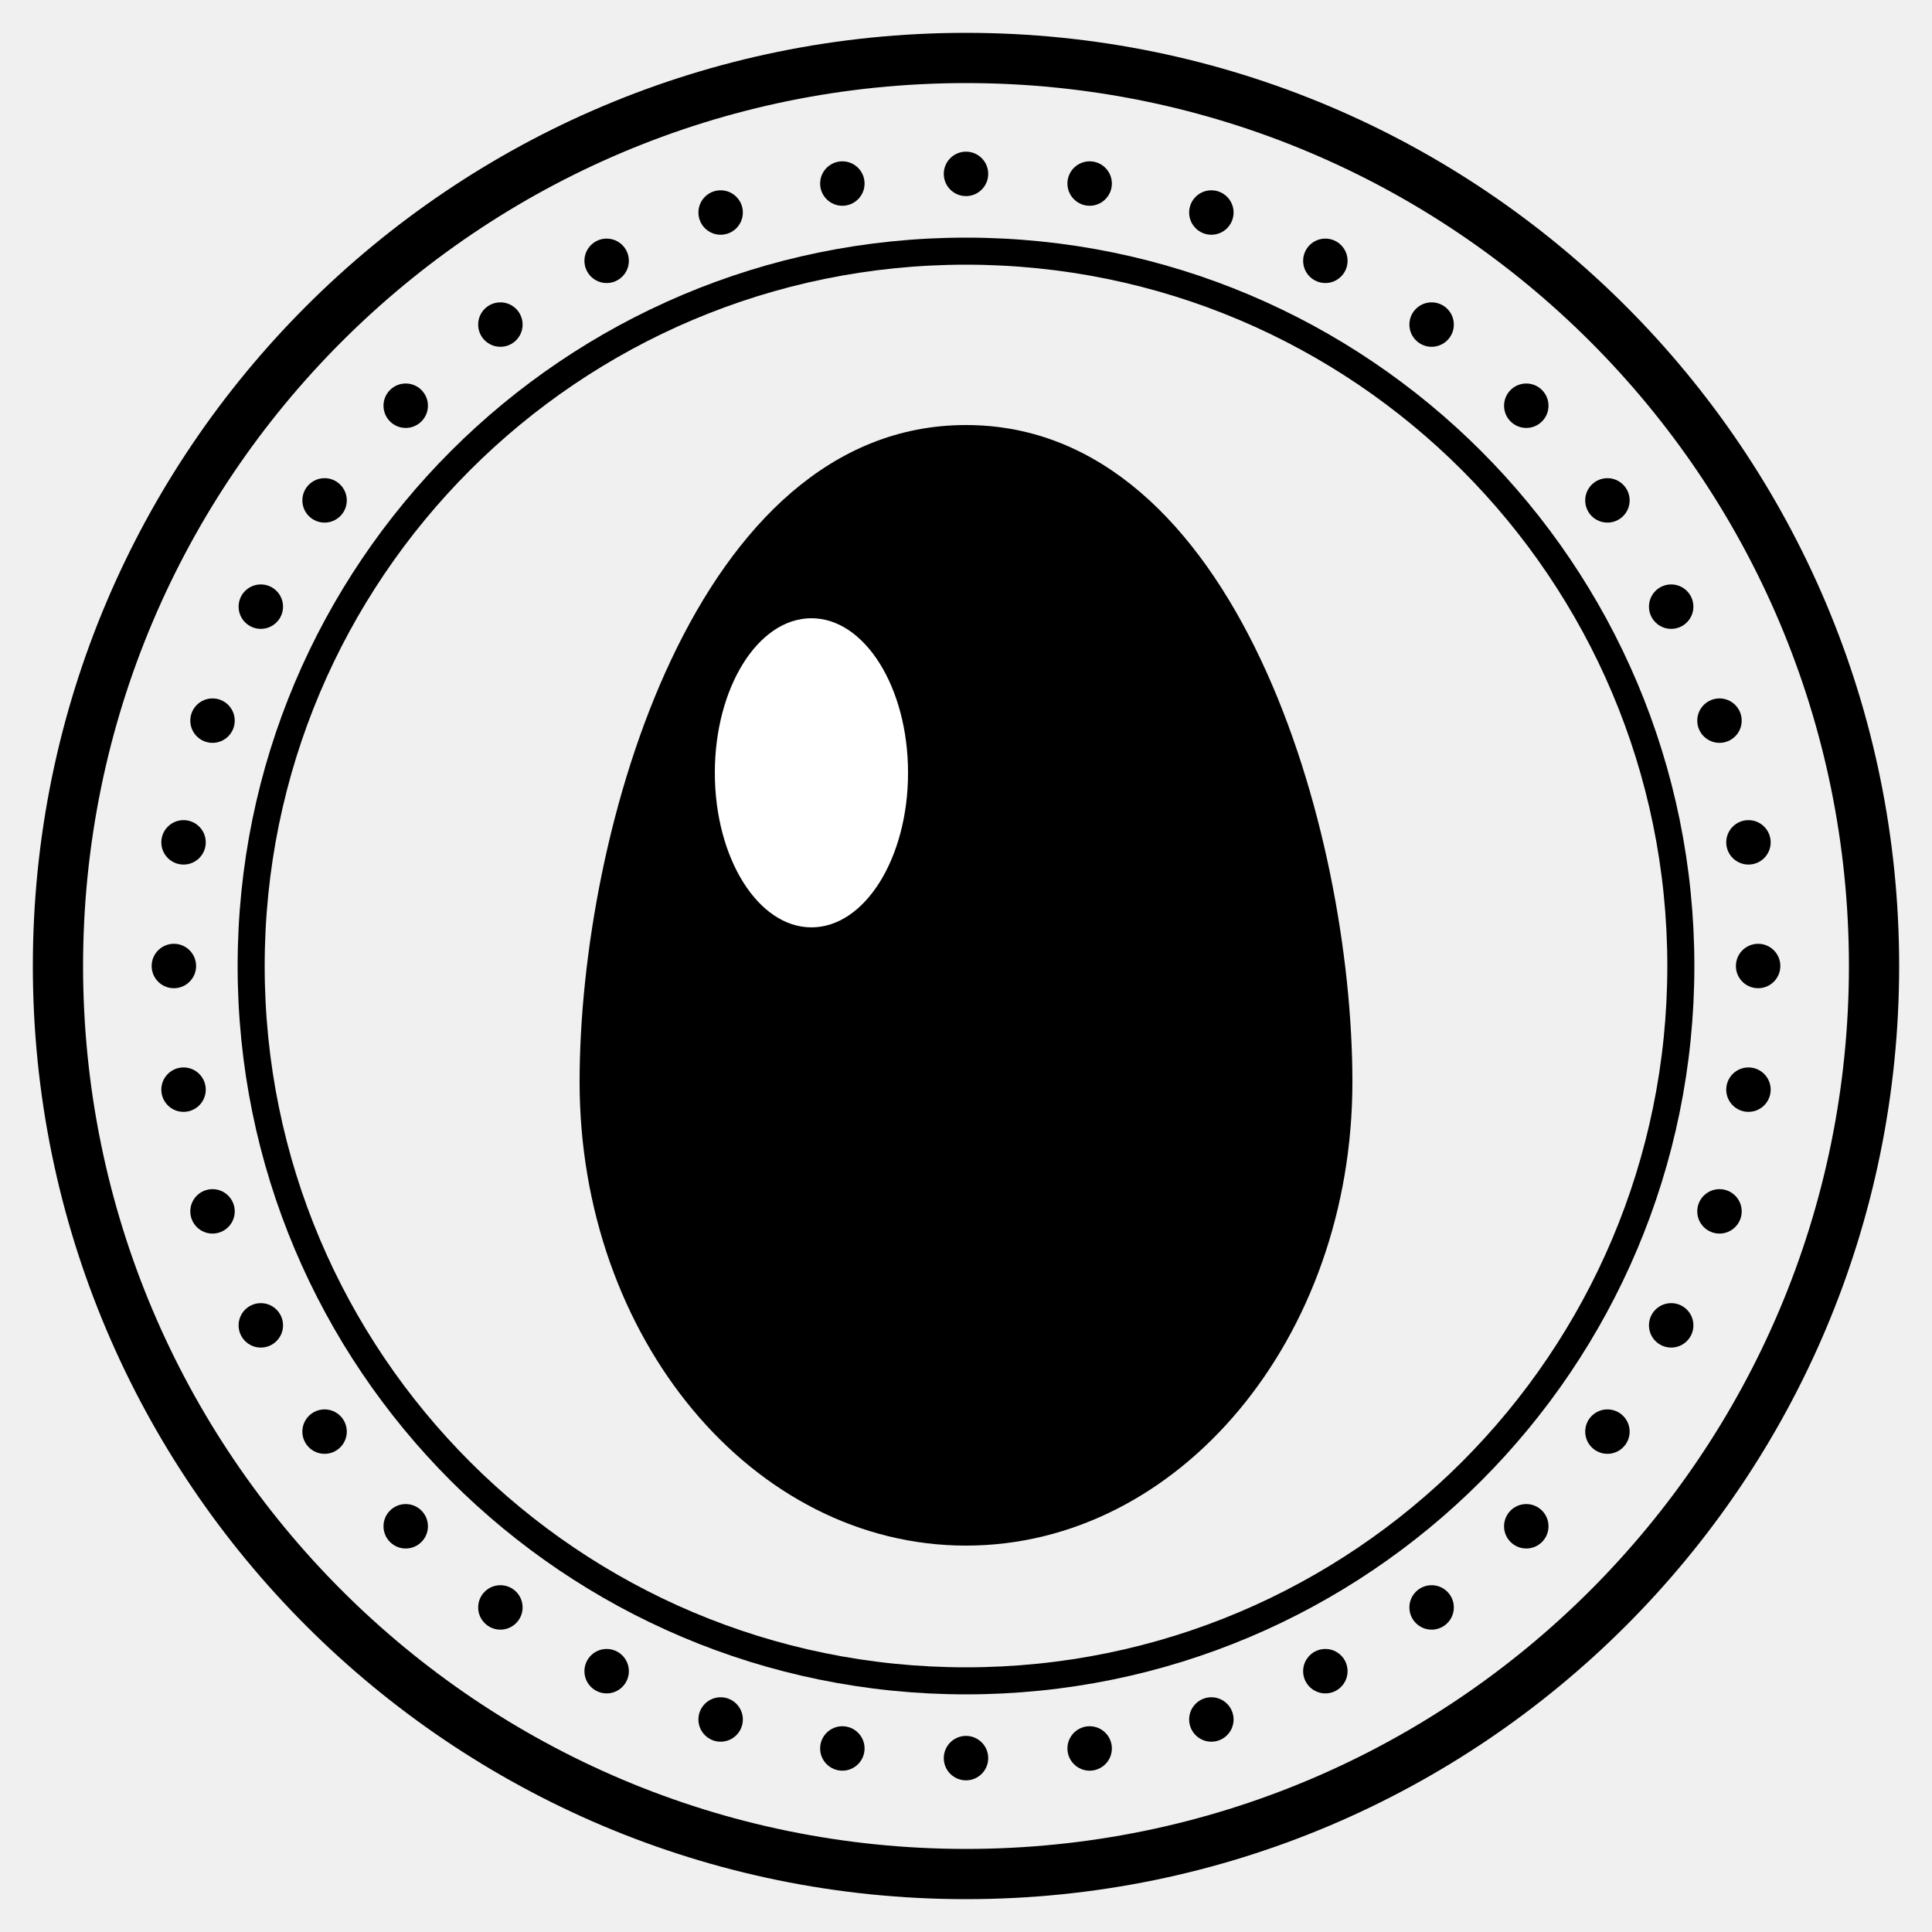
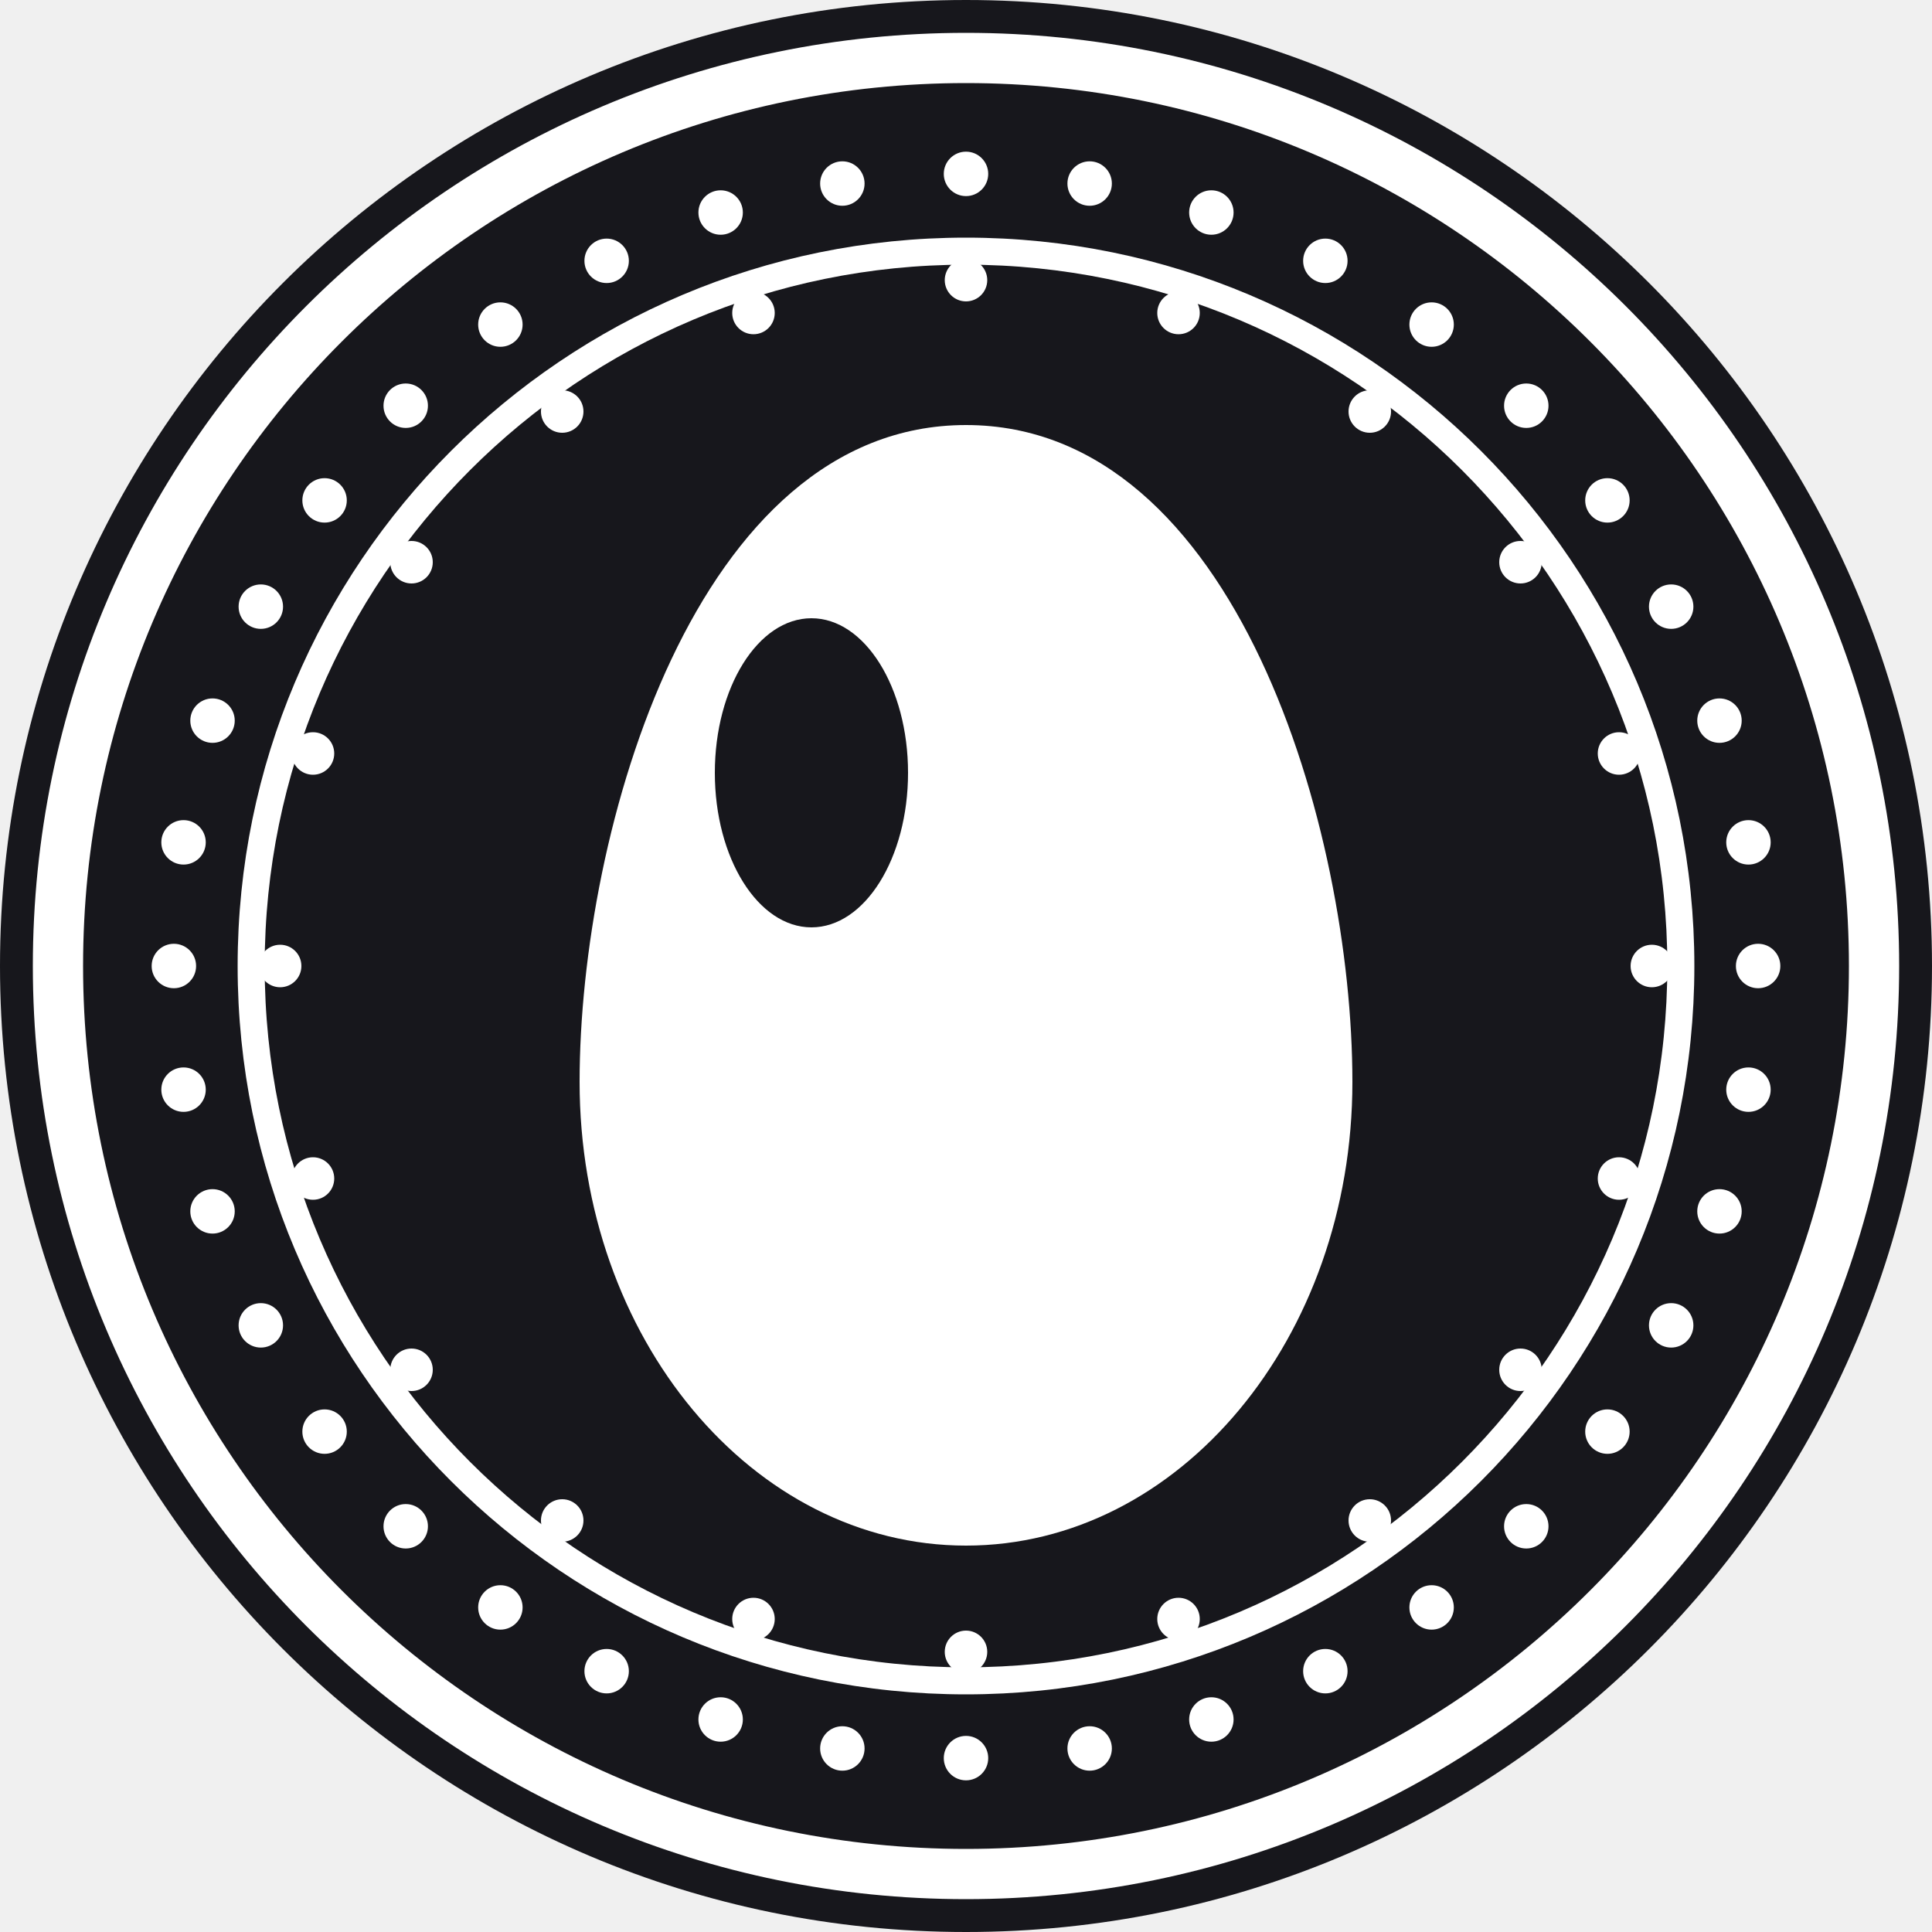
<svg xmlns="http://www.w3.org/2000/svg" viewBox="0 0 100 100" width="100" height="100">
-   <circle cx="50" cy="50" r="47" fill="none" stroke="currentColor" stroke-width="2.6" />
-   <circle cx="91.0" cy="50.0" r="1.15" fill="currentColor" />
-   <circle cx="90.5" cy="56.4" r="1.15" fill="currentColor" />
-   <circle cx="89.0" cy="62.7" r="1.15" fill="currentColor" />
-   <circle cx="86.5" cy="68.6" r="1.15" fill="currentColor" />
-   <circle cx="83.2" cy="74.1" r="1.15" fill="currentColor" />
-   <circle cx="79.0" cy="79.0" r="1.15" fill="currentColor" />
-   <circle cx="74.1" cy="83.2" r="1.15" fill="currentColor" />
-   <circle cx="68.6" cy="86.5" r="1.15" fill="currentColor" />
-   <circle cx="62.7" cy="89.0" r="1.15" fill="currentColor" />
-   <circle cx="56.4" cy="90.5" r="1.15" fill="currentColor" />
-   <circle cx="50.0" cy="91.0" r="1.15" fill="currentColor" />
-   <circle cx="43.6" cy="90.5" r="1.15" fill="currentColor" />
-   <circle cx="37.3" cy="89.0" r="1.15" fill="currentColor" />
-   <circle cx="31.4" cy="86.5" r="1.15" fill="currentColor" />
-   <circle cx="25.9" cy="83.2" r="1.15" fill="currentColor" />
-   <circle cx="21.0" cy="79.0" r="1.15" fill="currentColor" />
-   <circle cx="16.8" cy="74.1" r="1.15" fill="currentColor" />
-   <circle cx="13.5" cy="68.6" r="1.15" fill="currentColor" />
-   <circle cx="11.0" cy="62.7" r="1.15" fill="currentColor" />
-   <circle cx="9.5" cy="56.4" r="1.15" fill="currentColor" />
-   <circle cx="9.0" cy="50.0" r="1.15" fill="currentColor" />
-   <circle cx="9.5" cy="43.6" r="1.15" fill="currentColor" />
-   <circle cx="11.0" cy="37.3" r="1.15" fill="currentColor" />
-   <circle cx="13.5" cy="31.4" r="1.15" fill="currentColor" />
-   <circle cx="16.8" cy="25.9" r="1.15" fill="currentColor" />
-   <circle cx="21.0" cy="21.0" r="1.15" fill="currentColor" />
-   <circle cx="25.9" cy="16.8" r="1.15" fill="currentColor" />
-   <circle cx="31.4" cy="13.5" r="1.15" fill="currentColor" />
-   <circle cx="37.3" cy="11.0" r="1.15" fill="currentColor" />
-   <circle cx="43.6" cy="9.5" r="1.15" fill="currentColor" />
-   <circle cx="50.0" cy="9.0" r="1.15" fill="currentColor" />
-   <circle cx="56.4" cy="9.5" r="1.15" fill="currentColor" />
-   <circle cx="62.7" cy="11.0" r="1.15" fill="currentColor" />
-   <circle cx="68.6" cy="13.5" r="1.15" fill="currentColor" />
-   <circle cx="74.1" cy="16.8" r="1.15" fill="currentColor" />
-   <circle cx="79.0" cy="21.0" r="1.15" fill="currentColor" />
-   <circle cx="83.2" cy="25.9" r="1.15" fill="currentColor" />
-   <circle cx="86.5" cy="31.4" r="1.15" fill="currentColor" />
-   <circle cx="89.0" cy="37.3" r="1.15" fill="currentColor" />
-   <circle cx="90.5" cy="43.6" r="1.15" fill="currentColor" />
-   <circle cx="50" cy="50" r="37" fill="none" stroke="currentColor" stroke-width="1.4" />
-   <path d="M50 22 C36 22 30 43 30 56 a20 24 0 0 0 40 0 C70 43 64 22 50 22 Z" fill="currentColor" />
+   <circle cx="50" cy="50" r="50" fill="#17171c" />
+   <circle cx="50" cy="50" r="47" fill="none" stroke="#fff" stroke-width="2.6" />
+   <circle cx="91.0" cy="50.0" r="1.15" fill="#fff" />
+   <circle cx="90.5" cy="56.4" r="1.15" fill="#fff" />
+   <circle cx="89.0" cy="62.7" r="1.15" fill="#fff" />
+   <circle cx="86.5" cy="68.6" r="1.15" fill="#fff" />
+   <circle cx="83.2" cy="74.1" r="1.15" fill="#fff" />
+   <circle cx="79.0" cy="79.0" r="1.15" fill="#fff" />
+   <circle cx="74.1" cy="83.2" r="1.15" fill="#fff" />
+   <circle cx="68.6" cy="86.5" r="1.15" fill="#fff" />
+   <circle cx="62.7" cy="89.0" r="1.15" fill="#fff" />
+   <circle cx="56.4" cy="90.5" r="1.15" fill="#fff" />
+   <circle cx="50.0" cy="91.0" r="1.15" fill="#fff" />
+   <circle cx="43.6" cy="90.5" r="1.15" fill="#fff" />
+   <circle cx="37.3" cy="89.0" r="1.15" fill="#fff" />
+   <circle cx="31.4" cy="86.5" r="1.15" fill="#fff" />
+   <circle cx="25.9" cy="83.2" r="1.15" fill="#fff" />
+   <circle cx="21.0" cy="79.0" r="1.15" fill="#fff" />
+   <circle cx="16.8" cy="74.1" r="1.15" fill="#fff" />
+   <circle cx="13.5" cy="68.6" r="1.15" fill="#fff" />
+   <circle cx="11.0" cy="62.7" r="1.15" fill="#fff" />
+   <circle cx="9.5" cy="56.4" r="1.15" fill="#fff" />
+   <circle cx="9.0" cy="50.0" r="1.15" fill="#fff" />
+   <circle cx="9.5" cy="43.6" r="1.15" fill="#fff" />
+   <circle cx="11.0" cy="37.3" r="1.15" fill="#fff" />
+   <circle cx="13.5" cy="31.4" r="1.15" fill="#fff" />
+   <circle cx="16.8" cy="25.9" r="1.15" fill="#fff" />
+   <circle cx="21.0" cy="21.0" r="1.15" fill="#fff" />
+   <circle cx="25.9" cy="16.8" r="1.15" fill="#fff" />
+   <circle cx="31.4" cy="13.5" r="1.15" fill="#fff" />
+   <circle cx="37.3" cy="11.0" r="1.15" fill="#fff" />
+   <circle cx="43.6" cy="9.5" r="1.15" fill="#fff" />
+   <circle cx="50.0" cy="9.0" r="1.15" fill="#fff" />
+   <circle cx="56.4" cy="9.5" r="1.15" fill="#fff" />
+   <circle cx="62.7" cy="11.0" r="1.15" fill="#fff" />
+   <circle cx="68.6" cy="13.5" r="1.15" fill="#fff" />
+   <circle cx="74.1" cy="16.8" r="1.15" fill="#fff" />
+   <circle cx="79.0" cy="21.0" r="1.15" fill="#fff" />
+   <circle cx="83.2" cy="25.9" r="1.15" fill="#fff" />
+   <circle cx="86.5" cy="31.4" r="1.15" fill="#fff" />
+   <circle cx="89.0" cy="37.3" r="1.15" fill="#fff" />
+   <circle cx="90.5" cy="43.6" r="1.15" fill="#fff" />
+   <circle cx="50" cy="50" r="37" fill="none" stroke="#fff" stroke-width="1.4" />
+   <path d="M50 22 C36 22 30 43 30 56 a20 24 0 0 0 40 0 C70 43 64 22 50 22 Z" fill="#fff" />
  <path d="M50 22 C36 22 30 43 30 56 a20 24 0 0 0 20 24 Z" fill="none" />
-   <ellipse cx="42" cy="40" rx="5" ry="8" fill="#fff" />
+   <ellipse cx="42" cy="40" rx="5" ry="8" fill="#17171c" />
+   <circle cx="85.5" cy="50.0" r="1.1" fill="#fff" />
+   <circle cx="83.8" cy="61.0" r="1.1" fill="#fff" />
+   <circle cx="78.7" cy="70.9" r="1.1" fill="#fff" />
+   <circle cx="70.9" cy="78.7" r="1.1" fill="#fff" />
+   <circle cx="61.0" cy="83.8" r="1.1" fill="#fff" />
+   <circle cx="50.0" cy="85.5" r="1.1" fill="#fff" />
+   <circle cx="39.0" cy="83.8" r="1.1" fill="#fff" />
+   <circle cx="29.1" cy="78.7" r="1.1" fill="#fff" />
+   <circle cx="21.3" cy="70.9" r="1.1" fill="#fff" />
+   <circle cx="16.2" cy="61.0" r="1.1" fill="#fff" />
+   <circle cx="14.5" cy="50.0" r="1.1" fill="#fff" />
+   <circle cx="16.2" cy="39.0" r="1.1" fill="#fff" />
+   <circle cx="21.3" cy="29.1" r="1.1" fill="#fff" />
+   <circle cx="29.1" cy="21.3" r="1.1" fill="#fff" />
+   <circle cx="39.0" cy="16.2" r="1.1" fill="#fff" />
+   <circle cx="50.0" cy="14.5" r="1.1" fill="#fff" />
+   <circle cx="61.0" cy="16.2" r="1.1" fill="#fff" />
+   <circle cx="70.9" cy="21.3" r="1.1" fill="#fff" />
+   <circle cx="78.7" cy="29.1" r="1.1" fill="#fff" />
+   <circle cx="83.8" cy="39.0" r="1.1" fill="#fff" />
</svg>
